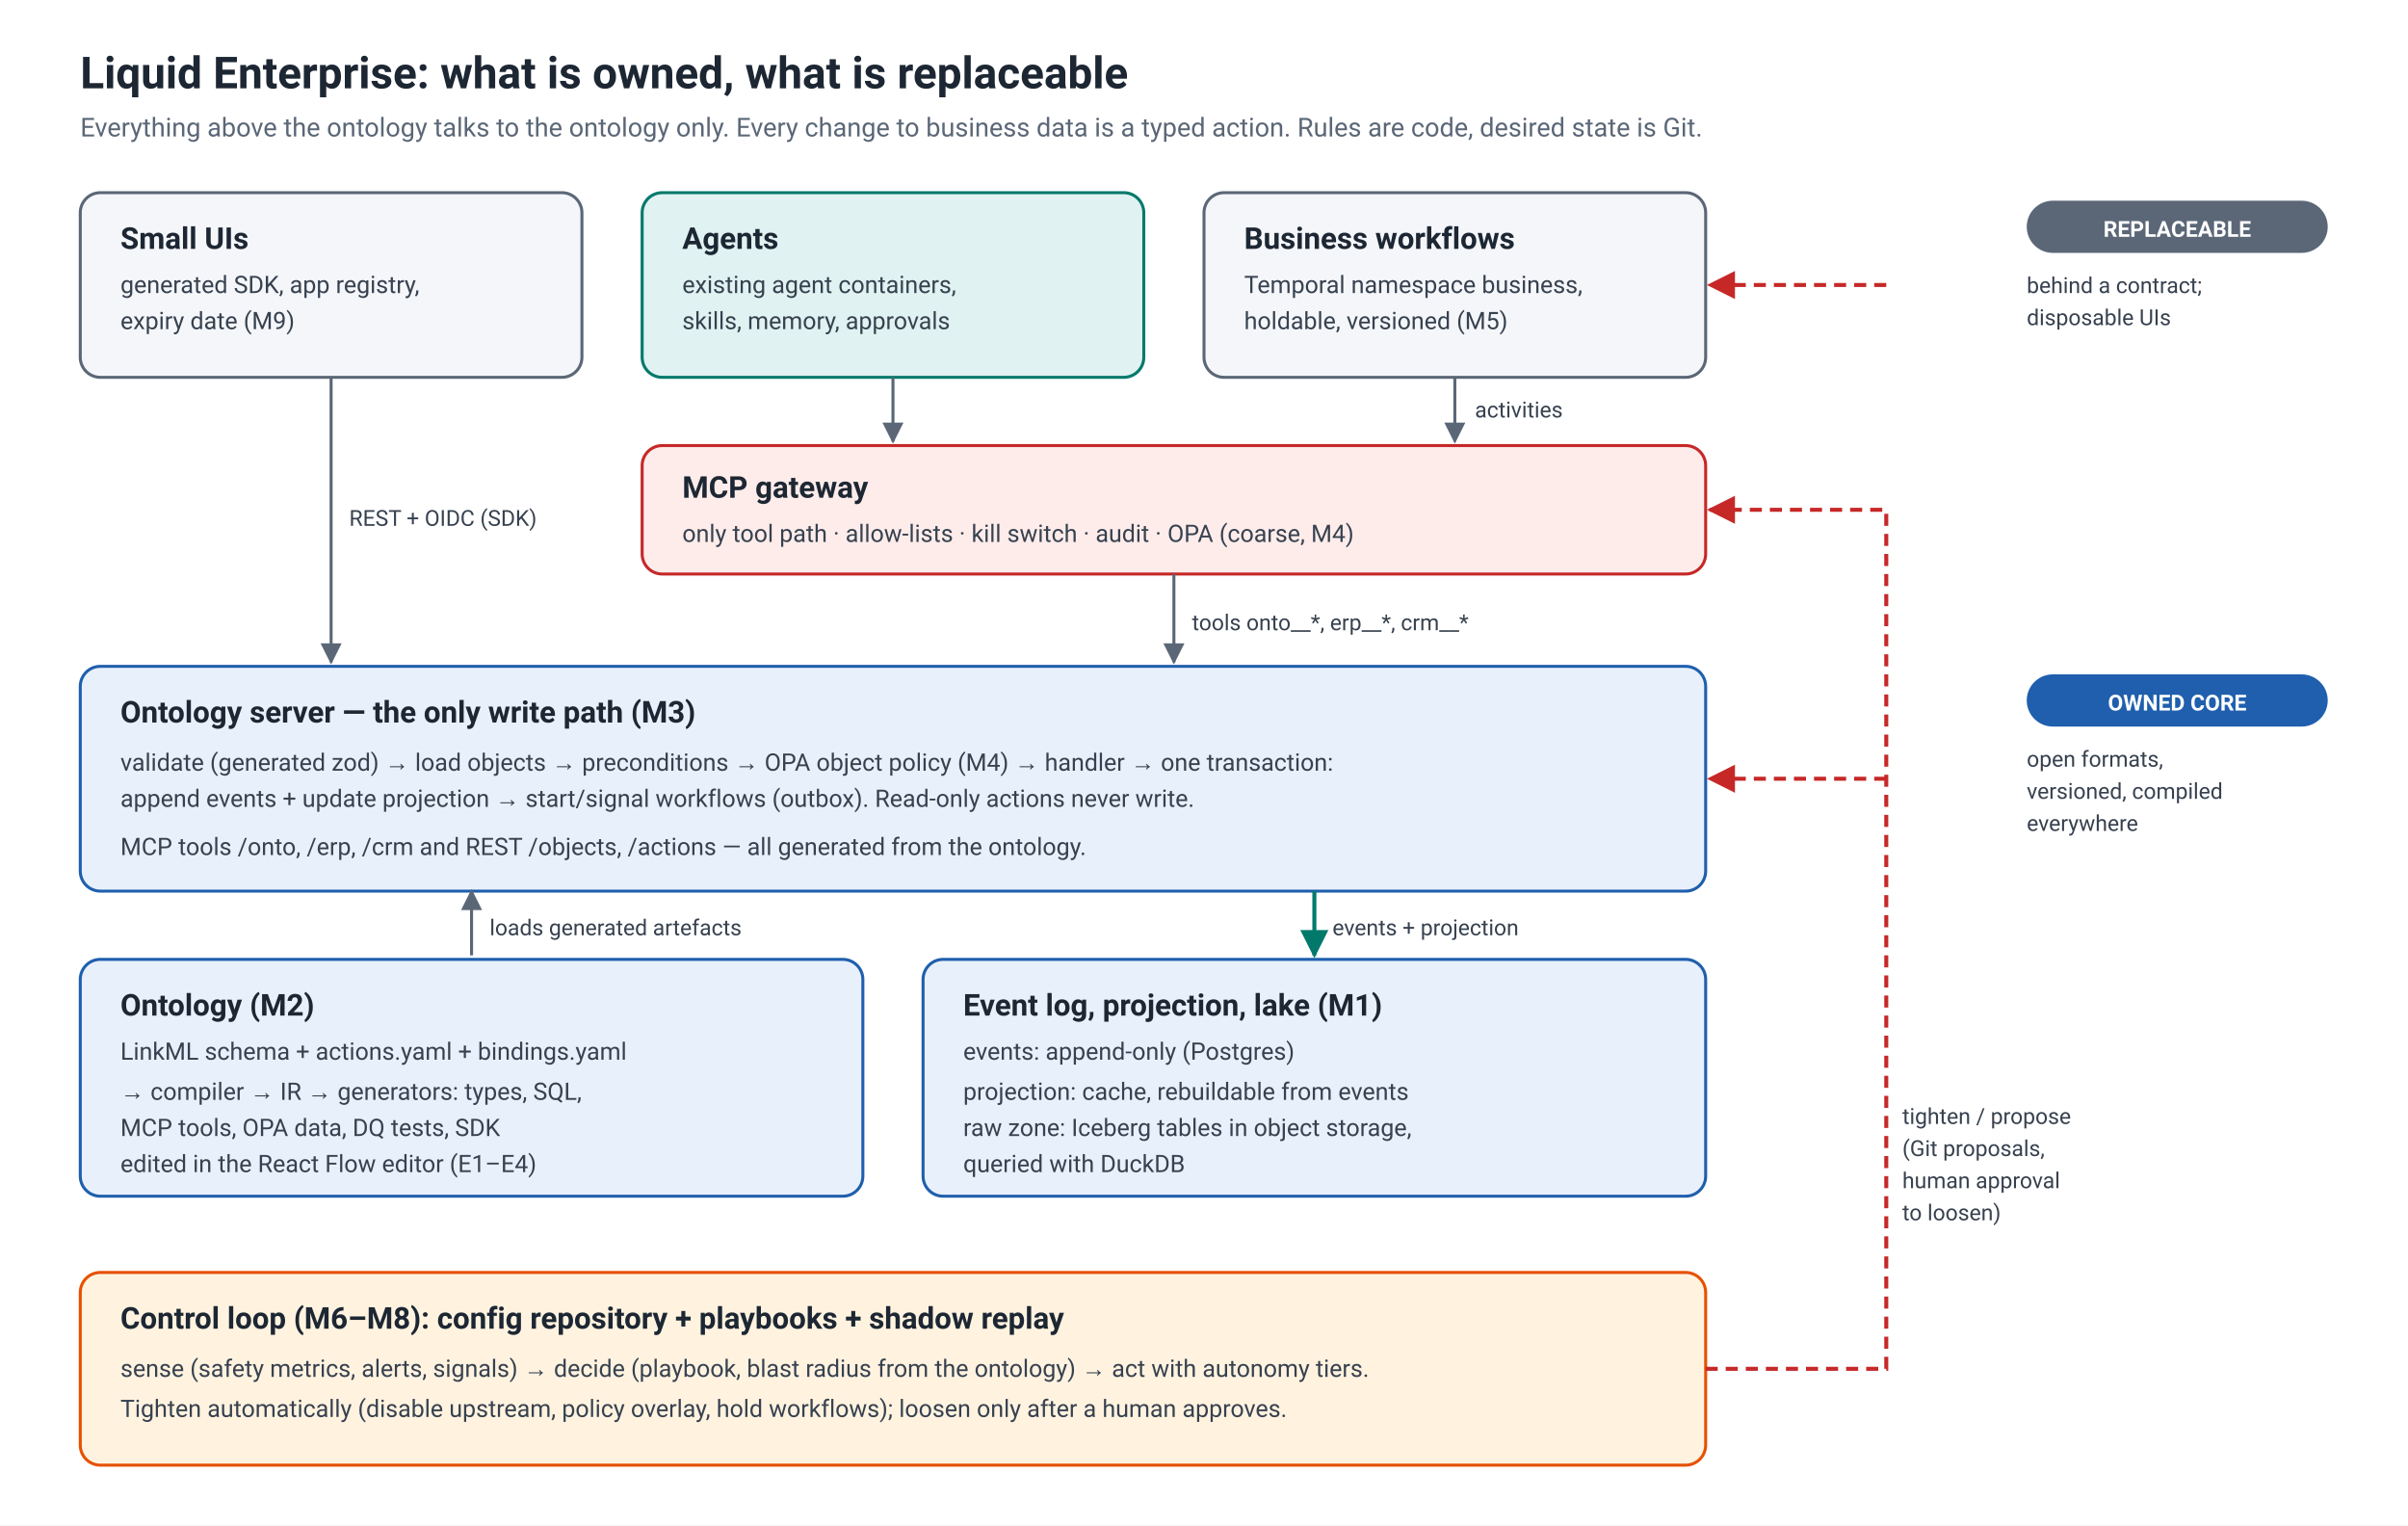
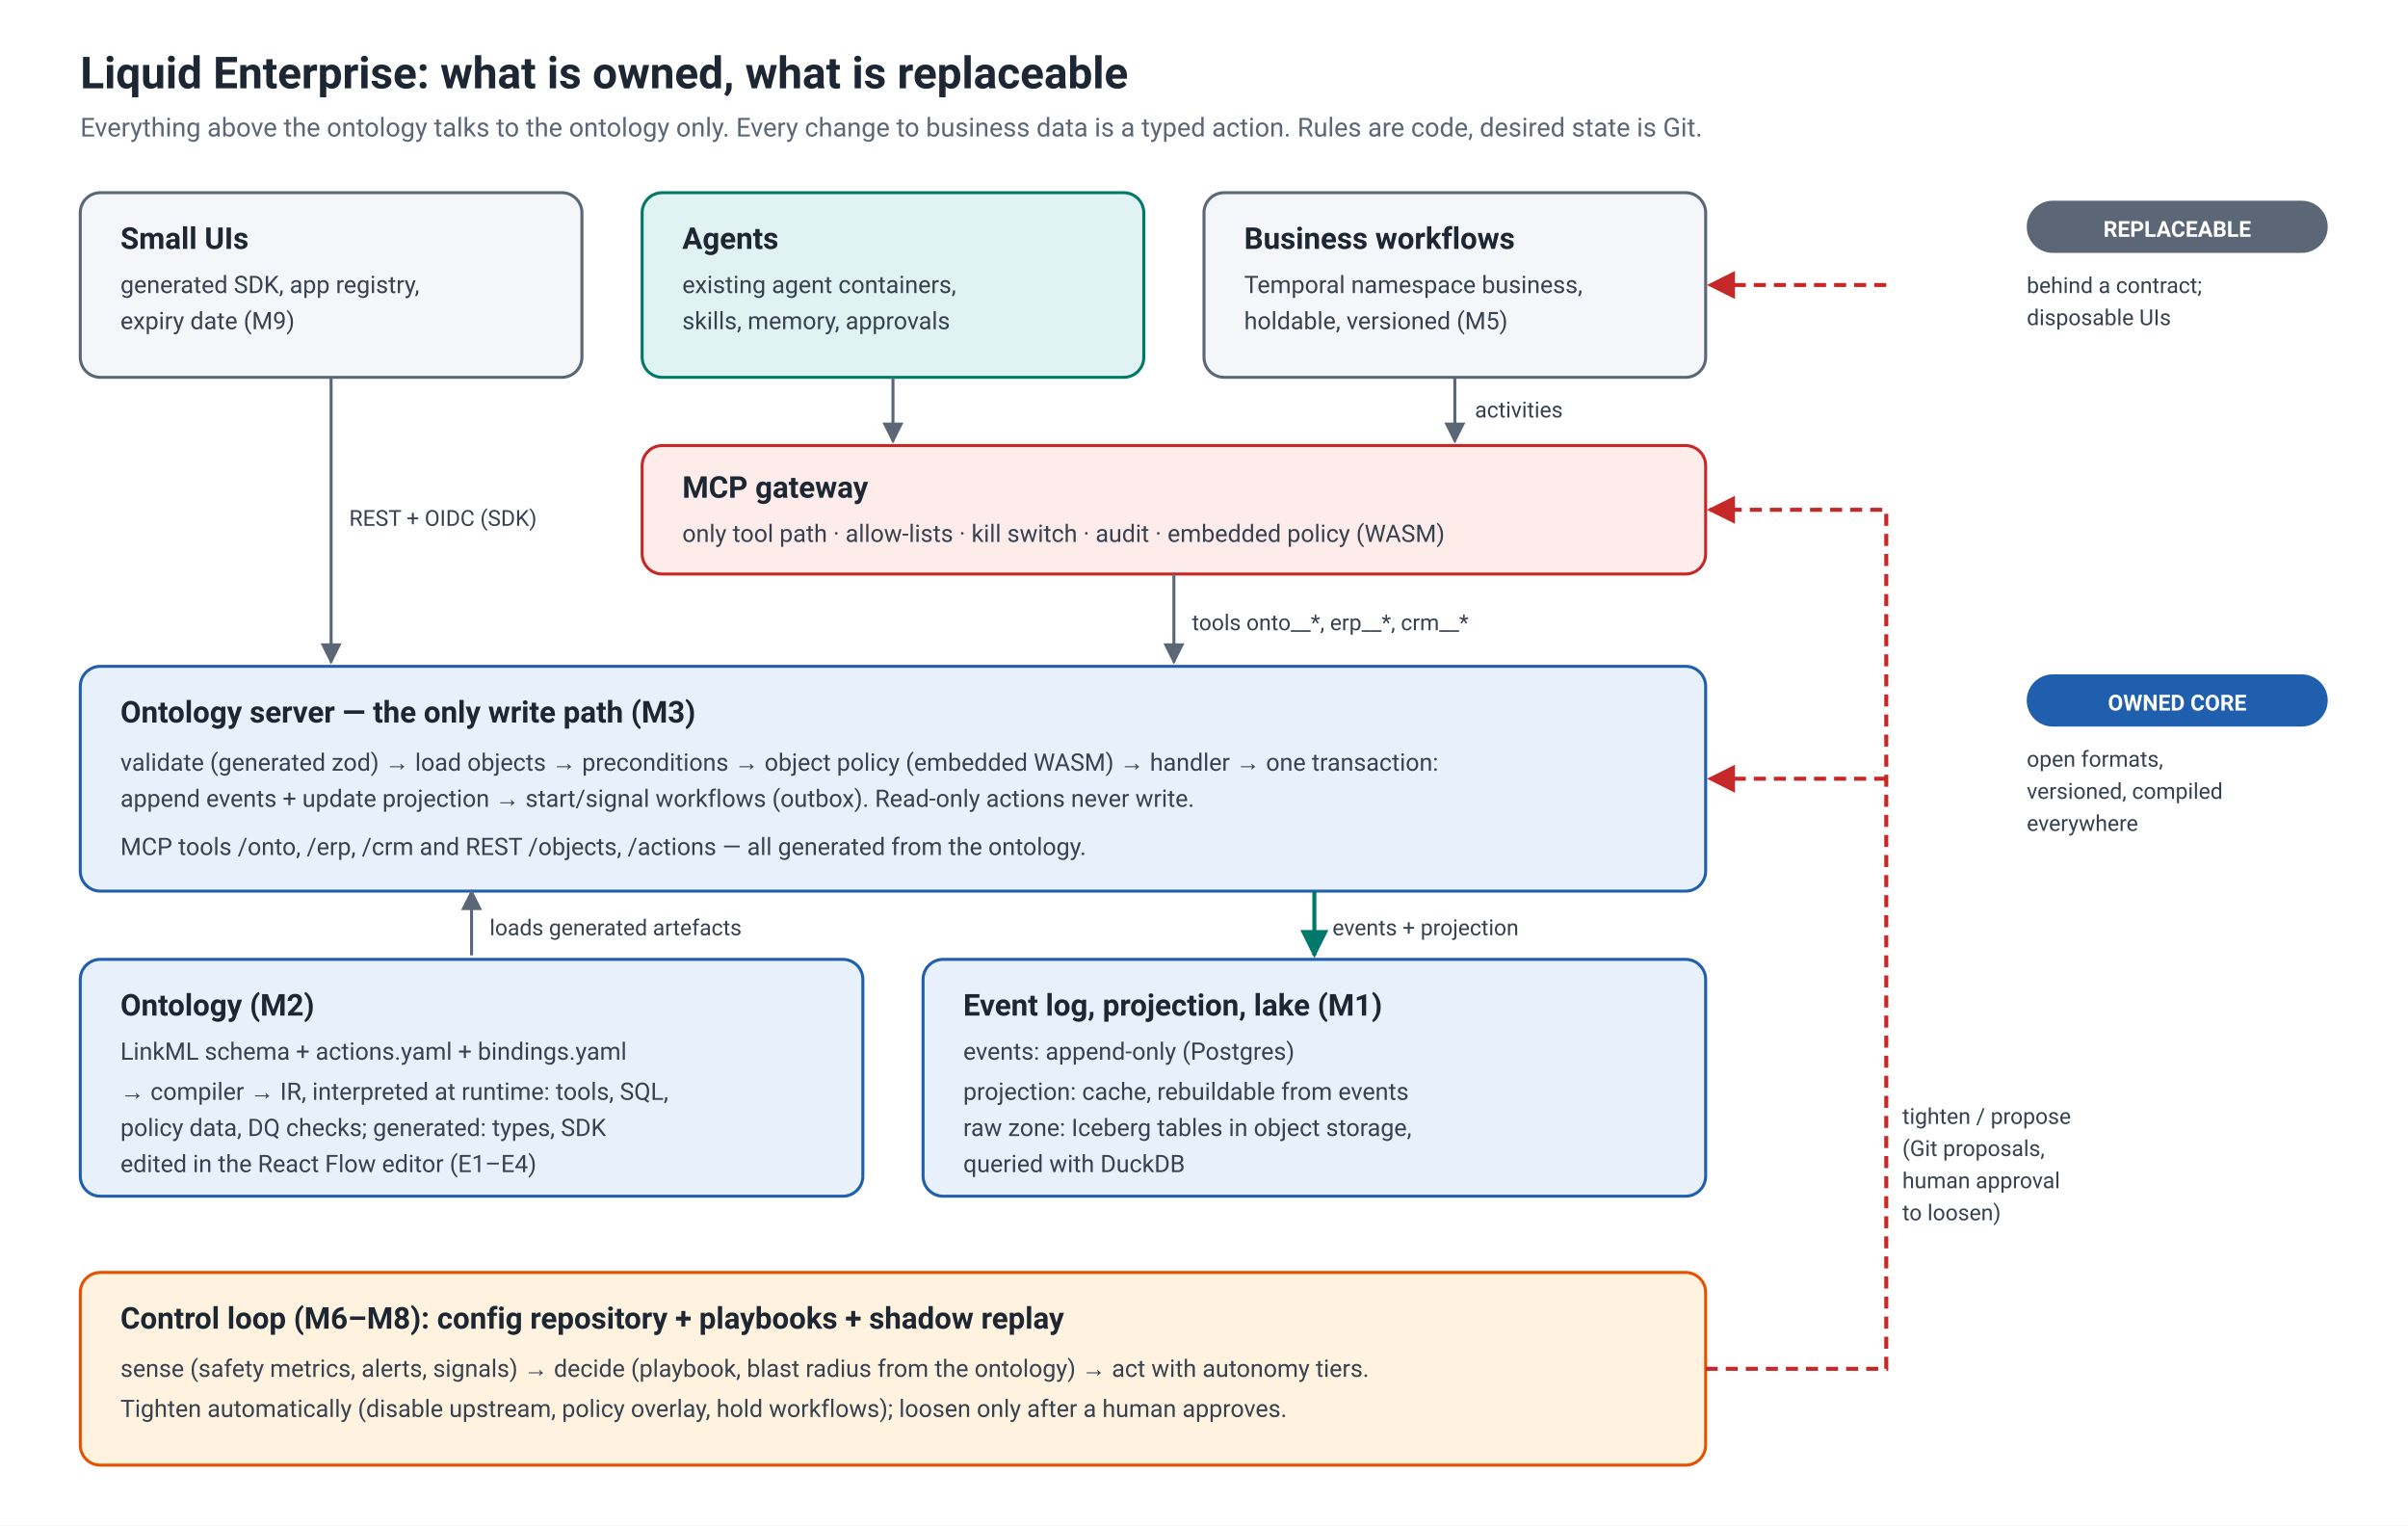
<svg xmlns="http://www.w3.org/2000/svg" width="1200" height="760" viewBox="0 0 1200 760" font-family="Roboto, 'Segoe UI', Arial, sans-serif">
  <style>
    .t { font-size: 22px; font-weight: 600; fill: #1d2733; }
    .st { font-size: 13px; fill: #5b6777; }
    .h { font-size: 15px; font-weight: 600; fill: #1d2733; }
    .d { font-size: 12px; fill: #37414f; }
    .tag { font-size: 11px; font-weight: 700; fill: #ffffff; text-anchor: middle; }
    .lbl { font-size: 11px; fill: #37414f; }
    .ln { fill: none; stroke: #5b6777; stroke-width: 1.5; }
    .ln2 { fill: none; stroke: #00796b; stroke-width: 2; }
    .lnr { fill: none; stroke: #c62828; stroke-width: 2; stroke-dasharray: 6 4; }
    .core { fill: #e8f0fb; stroke: #1f5fad; stroke-width: 1.5; }
    .repl { fill: #f4f6fa; stroke: #5b6777; stroke-width: 1.5; }
    .ag { fill: #e0f2f1; stroke: #00796b; stroke-width: 1.5; }
    .gov { fill: #fdecea; stroke: #c62828; stroke-width: 1.5; }
    .loop { fill: #fff3e0; stroke: #e65100; stroke-width: 1.5; }
    .bnd { fill: none; stroke: #5b6777; stroke-width: 1.5; stroke-dasharray: 6 4; }
    .core-b { fill: #1f5fad; }
    .repl-b { fill: #5b6777; }
  </style>
  <defs>
    <marker id="a" viewBox="0 0 10 10" refX="9" refY="5" markerWidth="7" markerHeight="7" orient="auto-start-reverse">
      <path d="M0,0 L10,5 L0,10 z" fill="#5b6777" />
    </marker>
    <marker id="g" viewBox="0 0 10 10" refX="9" refY="5" markerWidth="7" markerHeight="7" orient="auto-start-reverse">
      <path d="M0,0 L10,5 L0,10 z" fill="#00796b" />
    </marker>
    <marker id="r" viewBox="0 0 10 10" refX="9" refY="5" markerWidth="7" markerHeight="7" orient="auto-start-reverse">
      <path d="M0,0 L10,5 L0,10 z" fill="#c62828" />
    </marker>
  </defs>
  <rect width="1200" height="760" fill="#ffffff" />
  <text x="40" y="44" class="t">Liquid Enterprise: what is owned, what is replaceable</text>
  <text x="40" y="68" class="st">Everything above the ontology talks to the ontology only. Every change to business data is a typed action. Rules are code, desired state is Git.</text>
  <rect x="40" y="96" width="250" height="92" rx="10" class="repl" />
  <text x="60" y="124" class="h">Small UIs</text>
  <text x="60" y="146" class="d">generated SDK, app registry,</text>
  <text x="60" y="164" class="d">expiry date (M9)</text>
  <rect x="320" y="96" width="250" height="92" rx="10" class="ag" />
  <text x="340" y="124" class="h">Agents</text>
  <text x="340" y="146" class="d">existing agent containers,</text>
  <text x="340" y="164" class="d">skills, memory, approvals</text>
  <rect x="600" y="96" width="250" height="92" rx="10" class="repl" />
  <text x="620" y="124" class="h">Business workflows</text>
  <text x="620" y="146" class="d">Temporal namespace business,</text>
  <text x="620" y="164" class="d">holdable, versioned (M5)</text>
  <rect x="1010" y="100" width="150" height="26" rx="13" class="repl-b" />
  <text x="1085" y="118" class="tag">REPLACEABLE</text>
  <text x="1010" y="146" class="lbl">behind a contract;</text>
  <text x="1010" y="162" class="lbl">disposable UIs</text>
  <rect x="320" y="222" width="530" height="64" rx="10" class="gov" />
  <text x="340" y="248" class="h">MCP gateway</text>
-   <text x="340" y="270" class="d">only tool path · allow-lists · kill switch · audit · OPA (coarse, M4)</text>
+   <text x="340" y="270" class="d">only tool path · allow-lists · kill switch · audit · embedded policy (WASM)</text>
  <path d="M445,188 L445,220" class="ln" marker-end="url(#a)" />
  <path d="M165,188 L165,330" class="ln" marker-end="url(#a)" />
  <text x="174" y="262" class="lbl">REST + OIDC (SDK)</text>
  <path d="M725,188 L725,220" class="ln" marker-end="url(#a)" />
  <text x="735" y="208" class="lbl">activities</text>
  <rect x="40" y="332" width="810" height="112" rx="10" class="core" />
  <text x="60" y="360" class="h">Ontology server — the only write path (M3)</text>
-   <text x="60" y="384" class="d">validate (generated zod) → load objects → preconditions → OPA object policy (M4) → handler → one transaction:</text>
+   <text x="60" y="384" class="d">validate (generated zod) → load objects → preconditions → object policy (embedded WASM) → handler → one transaction:</text>
  <text x="60" y="402" class="d">append events + update projection → start/signal workflows (outbox). Read-only actions never write.</text>
  <text x="60" y="426" class="d">MCP tools /onto, /erp, /crm and REST /objects, /actions — all generated from the ontology.</text>
  <path d="M585,286 L585,330" class="ln" marker-end="url(#a)" />
  <text x="594" y="314" class="lbl">tools onto__*, erp__*, crm__*</text>
  <rect x="40" y="478" width="390" height="118" rx="10" class="core" />
  <text x="60" y="506" class="h">Ontology (M2)</text>
  <text x="60" y="528" class="d">LinkML schema + actions.yaml + bindings.yaml</text>
-   <text x="60" y="548" class="d">→ compiler → IR → generators: types, SQL,</text>
-   <text x="60" y="566" class="d">MCP tools, OPA data, DQ tests, SDK</text>
+   <text x="60" y="548" class="d">→ compiler → IR, interpreted at runtime: tools, SQL,</text>
+   <text x="60" y="566" class="d">policy data, DQ checks; generated: types, SDK</text>
  <text x="60" y="584" class="d">edited in the React Flow editor (E1–E4)</text>
  <rect x="460" y="478" width="390" height="118" rx="10" class="core" />
  <text x="480" y="506" class="h">Event log, projection, lake (M1)</text>
  <text x="480" y="528" class="d">events: append-only (Postgres)</text>
  <text x="480" y="548" class="d">projection: cache, rebuildable from events</text>
  <text x="480" y="566" class="d">raw zone: Iceberg tables in object storage,</text>
  <text x="480" y="584" class="d">queried with DuckDB</text>
  <path d="M235,444 L235,476" class="ln" marker-start="url(#a)" />
  <text x="244" y="466" class="lbl">loads generated artefacts</text>
  <path d="M655,444 L655,476" class="ln2" marker-end="url(#g)" />
  <text x="664" y="466" class="lbl">events + projection</text>
  <rect x="1010" y="336" width="150" height="26" rx="13" class="core-b" />
  <text x="1085" y="354" class="tag">OWNED CORE</text>
  <text x="1010" y="382" class="lbl">open formats,</text>
  <text x="1010" y="398" class="lbl">versioned, compiled</text>
  <text x="1010" y="414" class="lbl">everywhere</text>
  <rect x="40" y="634" width="810" height="96" rx="10" class="loop" />
  <text x="60" y="662" class="h">Control loop (M6–M8): config repository + playbooks + shadow replay</text>
  <text x="60" y="686" class="d">sense (safety metrics, alerts, signals) → decide (playbook, blast radius from the ontology) → act with autonomy tiers.</text>
  <text x="60" y="706" class="d">Tighten automatically (disable upstream, policy overlay, hold workflows); loosen only after a human approves.</text>
  <path d="M880,682 L940,682 L940,254 L852,254" class="lnr" marker-end="url(#r)" />
  <path d="M940,388 L852,388" class="lnr" marker-end="url(#r)" />
  <path d="M940,142 L852,142" class="lnr" marker-end="url(#r)" />
  <path d="M850,682 L880,682" class="lnr" />
  <text x="948" y="560" class="lbl">tighten / propose</text>
  <text x="948" y="576" class="lbl">(Git proposals,</text>
  <text x="948" y="592" class="lbl">human approval</text>
  <text x="948" y="608" class="lbl">to loosen)</text>
</svg>
